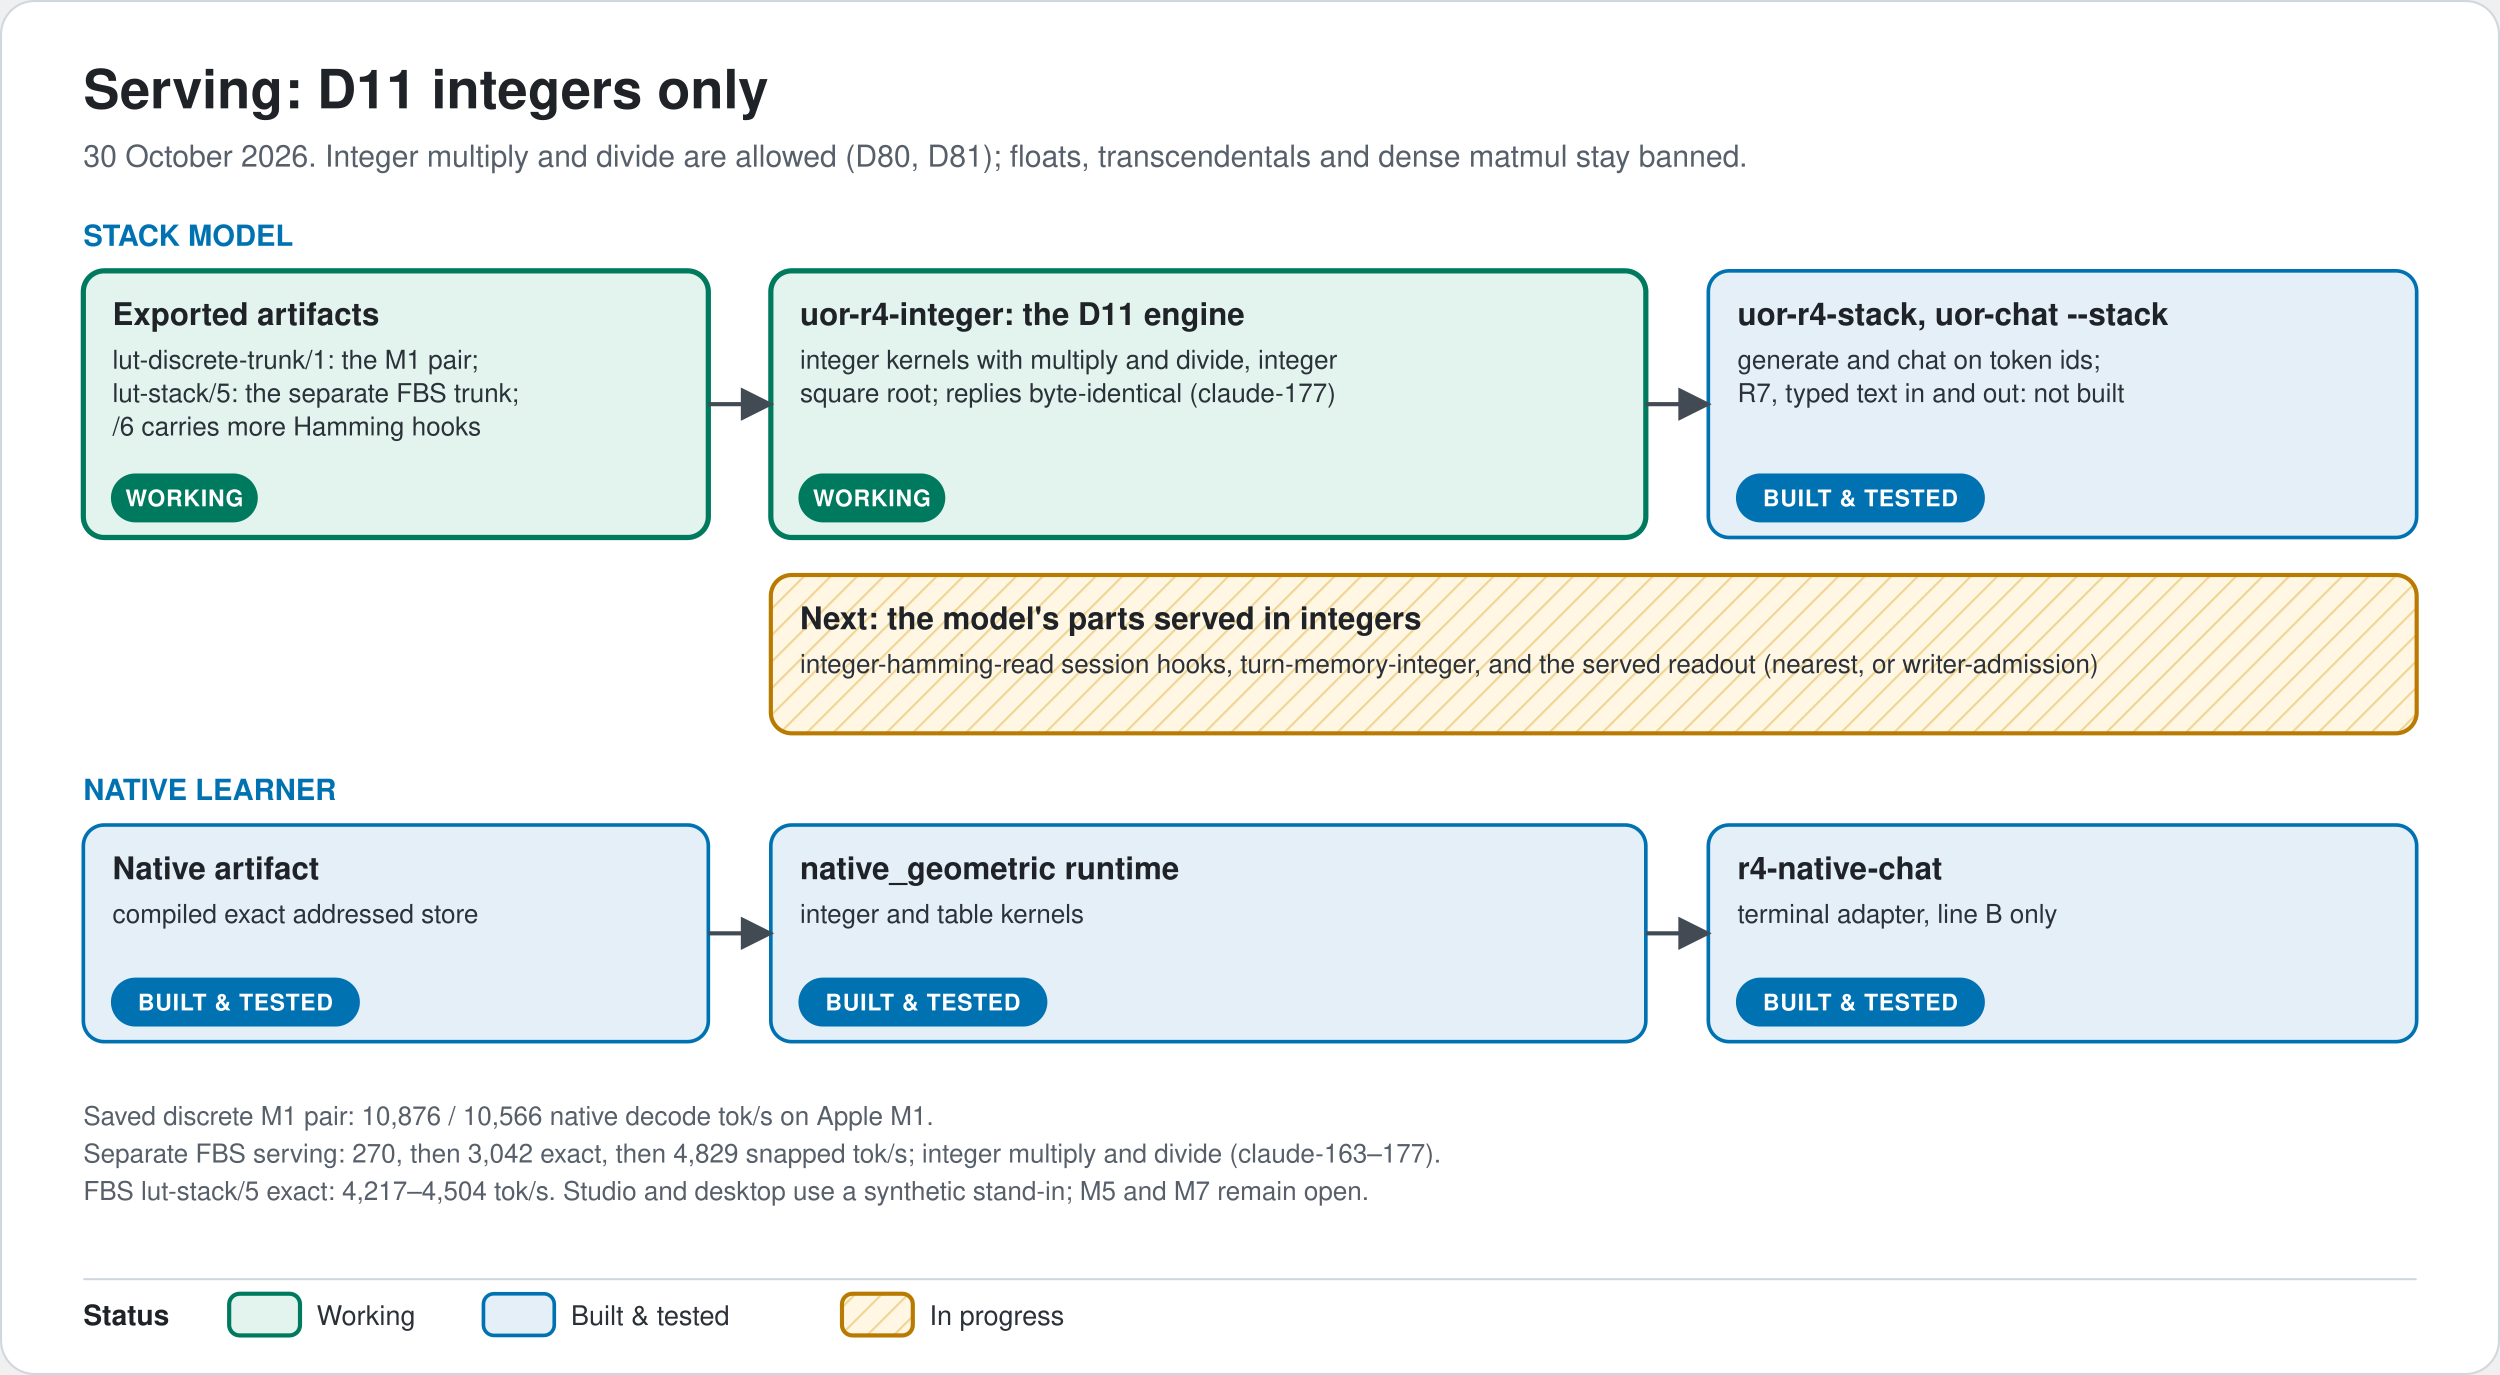
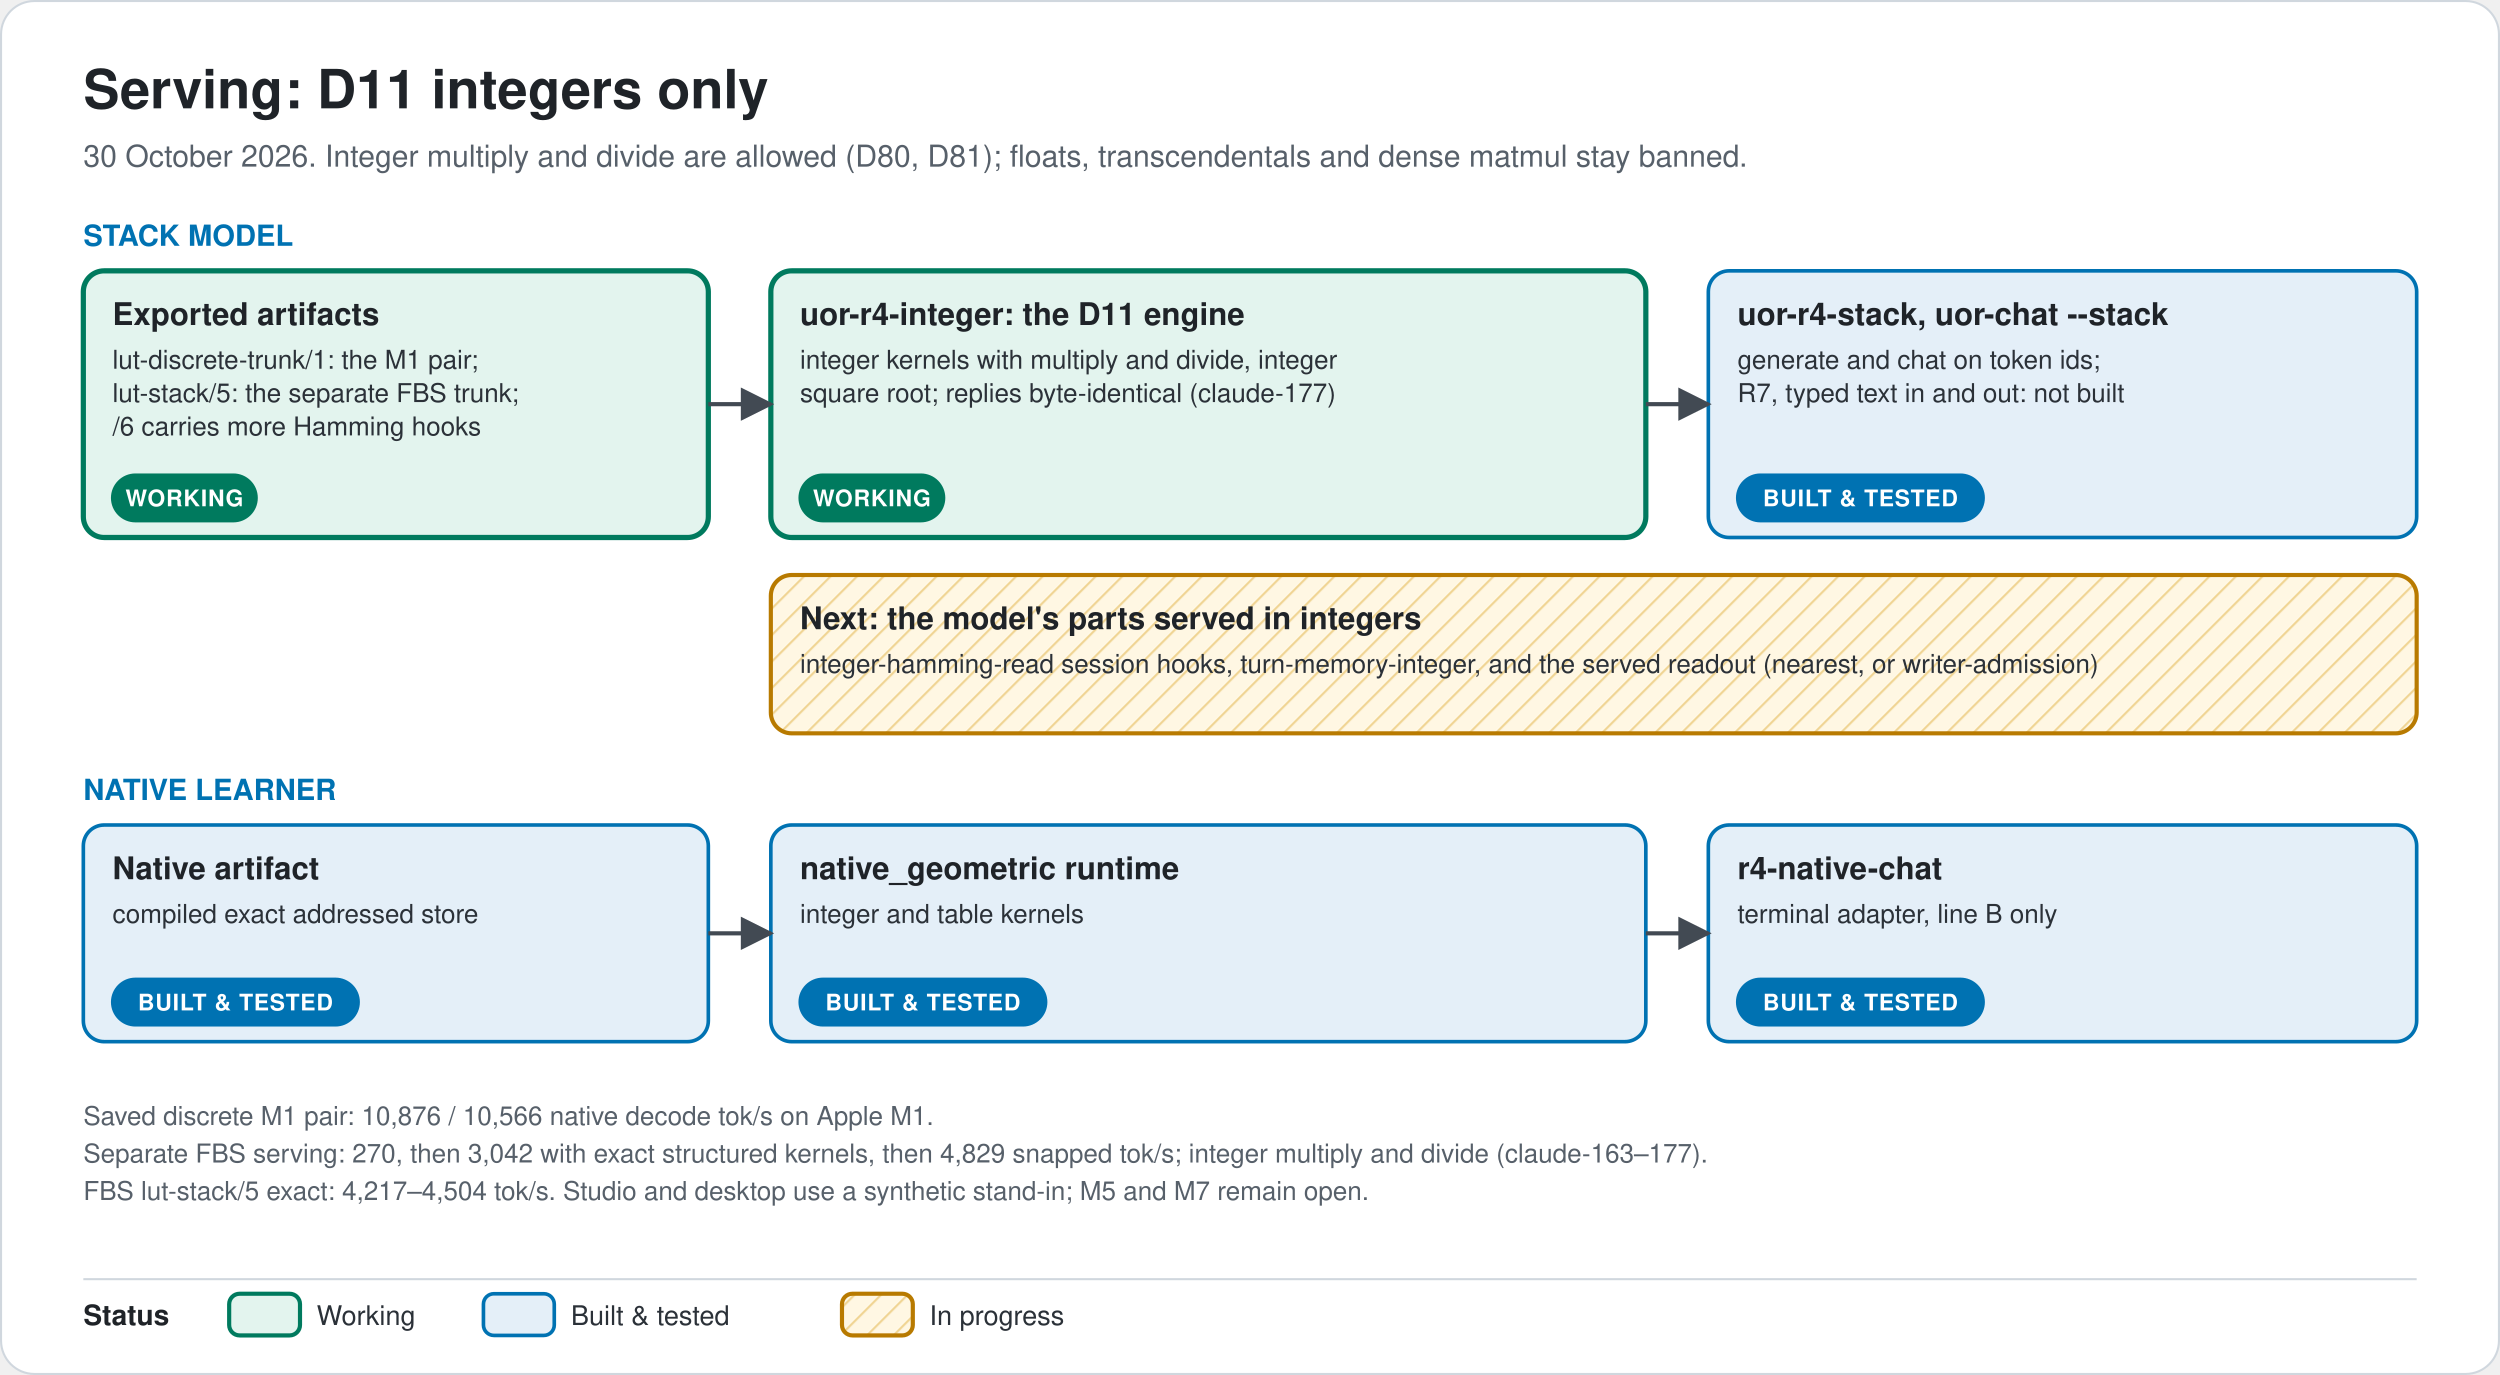
<svg xmlns="http://www.w3.org/2000/svg" viewBox="0 0 1200 660" width="1200" height="660" role="img" aria-labelledby="t d" font-family="-apple-system, BlinkMacSystemFont, 'Segoe UI', Helvetica, Arial, sans-serif">
  <defs>
    <marker id="ah" viewBox="0 0 10 10" refX="9" refY="5" markerWidth="8" markerHeight="8" orient="auto-start-reverse">
      <path d="M0,0 L10,5 L0,10 z" fill="#424A53" />
    </marker>
    <pattern id="hP" width="9" height="9" patternUnits="userSpaceOnUse" patternTransform="rotate(45)">
      <rect width="9" height="9" fill="#FFF7E3" />
      <line x1="0" y1="0" x2="0" y2="9" stroke="#F1D79A" stroke-width="2.2" />
    </pattern>
    <pattern id="hF" width="8" height="8" patternUnits="userSpaceOnUse">
      <rect width="8" height="8" fill="#F0F2F4" />
      <path d="M0,0 L8,8 M8,0 L0,8" stroke="#D3D8DD" stroke-width="1" />
    </pattern>
  </defs>
  <rect x="0.5" y="0.5" width="1199" height="659" rx="16" fill="#FFFFFF" stroke="#D0D7DE" stroke-width="1" />
  <text x="40" y="52" font-size="26" font-weight="700" fill="#1F2328" text-anchor="start">Serving: D11 integers only</text>
  <text x="40" y="80" font-size="14.5" font-weight="400" fill="#57606A" text-anchor="start">30 October 2026. Integer multiply and divide are allowed (D80, D81); floats, transcendentals and dense matmul stay banned.</text>
  <text x="40" y="118" font-size="14" font-weight="700" fill="#0072B2" text-anchor="start">STACK MODEL</text>
  <rect x="40" y="130" width="300" height="128" rx="10" fill="#E3F4EE" stroke="#007A5E" stroke-width="2.5" />
  <text x="54" y="156" font-size="15" font-weight="700" fill="#1F2328" text-anchor="start">Exported artifacts</text>
  <text x="54" y="177" font-size="12.5" font-weight="400" fill="#2B3138" text-anchor="start">lut-discrete-trunk/1: the M1 pair;</text>
  <text x="54" y="193" font-size="12.5" font-weight="400" fill="#2B3138" text-anchor="start">lut-stack/5: the separate FBS trunk;</text>
  <text x="54" y="209" font-size="12.5" font-weight="400" fill="#2B3138" text-anchor="start">/6 carries more Hamming hooks</text>
  <rect x="54" y="228" width="69" height="22" rx="11" fill="#007A5E" stroke="#007A5E" stroke-width="1.5" />
  <text x="88.5" y="243" font-size="11" font-weight="700" fill="#FFFFFF" text-anchor="middle" letter-spacing="0.4">WORKING</text>
  <rect x="370" y="130" width="420" height="128" rx="10" fill="#E3F4EE" stroke="#007A5E" stroke-width="2.5" />
  <text x="384" y="156" font-size="15" font-weight="700" fill="#1F2328" text-anchor="start">uor-r4-integer: the D11 engine</text>
  <text x="384" y="177" font-size="12.5" font-weight="400" fill="#2B3138" text-anchor="start">integer kernels with multiply and divide, integer</text>
  <text x="384" y="193" font-size="12.5" font-weight="400" fill="#2B3138" text-anchor="start">square root; replies byte-identical (claude-177)</text>
  <rect x="384" y="228" width="69" height="22" rx="11" fill="#007A5E" stroke="#007A5E" stroke-width="1.5" />
  <text x="418.5" y="243" font-size="11" font-weight="700" fill="#FFFFFF" text-anchor="middle" letter-spacing="0.4">WORKING</text>
  <rect x="820" y="130" width="340" height="128" rx="10" fill="#E4EFF8" stroke="#0072B2" stroke-width="1.75" />
  <text x="834" y="156" font-size="15" font-weight="700" fill="#1F2328" text-anchor="start">uor-r4-stack, uor-chat --stack</text>
  <text x="834" y="177" font-size="12.5" font-weight="400" fill="#2B3138" text-anchor="start">generate and chat on token ids;</text>
  <text x="834" y="193" font-size="12.5" font-weight="400" fill="#2B3138" text-anchor="start">R7, typed text in and out: not built</text>
  <rect x="834" y="228" width="118" height="22" rx="11" fill="#0072B2" stroke="#0072B2" stroke-width="1.5" />
  <text x="893" y="243" font-size="11" font-weight="700" fill="#FFFFFF" text-anchor="middle" letter-spacing="0.4">BUILT &amp; TESTED</text>
  <path d="M340,194 L370,194" fill="none" stroke="#424A53" stroke-width="2" marker-end="url(#ah)" />
  <path d="M790,194 L820,194" fill="none" stroke="#424A53" stroke-width="2" marker-end="url(#ah)" />
  <rect x="370" y="276" width="790" height="76" rx="10" fill="url(#hP)" stroke="#B87A00" stroke-width="2" />
  <text x="384" y="302" font-size="15" font-weight="700" fill="#1F2328" text-anchor="start">Next: the model's parts served in integers</text>
  <text x="384" y="323" font-size="12.5" font-weight="400" fill="#2B3138" text-anchor="start">integer-hamming-read session hooks, turn-memory-integer, and the served readout (nearest, or writer-admission)</text>
  <text x="40" y="384" font-size="14" font-weight="700" fill="#0072B2" text-anchor="start">NATIVE LEARNER</text>
  <rect x="40" y="396" width="300" height="104" rx="10" fill="#E4EFF8" stroke="#0072B2" stroke-width="1.75" />
  <text x="54" y="422" font-size="15" font-weight="700" fill="#1F2328" text-anchor="start">Native artifact</text>
  <text x="54" y="443" font-size="12.5" font-weight="400" fill="#2B3138" text-anchor="start">compiled exact addressed store</text>
  <rect x="54" y="470" width="118" height="22" rx="11" fill="#0072B2" stroke="#0072B2" stroke-width="1.5" />
  <text x="113" y="485" font-size="11" font-weight="700" fill="#FFFFFF" text-anchor="middle" letter-spacing="0.4">BUILT &amp; TESTED</text>
  <rect x="370" y="396" width="420" height="104" rx="10" fill="#E4EFF8" stroke="#0072B2" stroke-width="1.75" />
  <text x="384" y="422" font-size="15" font-weight="700" fill="#1F2328" text-anchor="start">native_geometric runtime</text>
  <text x="384" y="443" font-size="12.5" font-weight="400" fill="#2B3138" text-anchor="start">integer and table kernels</text>
  <rect x="384" y="470" width="118" height="22" rx="11" fill="#0072B2" stroke="#0072B2" stroke-width="1.5" />
  <text x="443" y="485" font-size="11" font-weight="700" fill="#FFFFFF" text-anchor="middle" letter-spacing="0.4">BUILT &amp; TESTED</text>
  <rect x="820" y="396" width="340" height="104" rx="10" fill="#E4EFF8" stroke="#0072B2" stroke-width="1.75" />
  <text x="834" y="422" font-size="15" font-weight="700" fill="#1F2328" text-anchor="start">r4-native-chat</text>
  <text x="834" y="443" font-size="12.5" font-weight="400" fill="#2B3138" text-anchor="start">terminal adapter, line B only</text>
  <rect x="834" y="470" width="118" height="22" rx="11" fill="#0072B2" stroke="#0072B2" stroke-width="1.5" />
  <text x="893" y="485" font-size="11" font-weight="700" fill="#FFFFFF" text-anchor="middle" letter-spacing="0.4">BUILT &amp; TESTED</text>
  <path d="M340,448 L370,448" fill="none" stroke="#424A53" stroke-width="2" marker-end="url(#ah)" />
  <path d="M790,448 L820,448" fill="none" stroke="#424A53" stroke-width="2" marker-end="url(#ah)" />
  <text x="40" y="540" font-size="12.5" font-weight="400" fill="#57606A" text-anchor="start">Saved discrete M1 pair: 10,876 / 10,566 native decode tok/s on Apple M1.</text>
-   <text x="40" y="558" font-size="12.5" font-weight="400" fill="#57606A" text-anchor="start">Separate FBS serving: 270, then 3,042 exact, then 4,829 snapped tok/s; integer multiply and divide (claude-163–177).</text>
+   <text x="40" y="558" font-size="12.5" font-weight="400" fill="#57606A" text-anchor="start">Separate FBS serving: 270, then 3,042 with exact structured kernels, then 4,829 snapped tok/s; integer multiply and divide (claude-163–177).</text>
  <text x="40" y="576" font-size="12.5" font-weight="400" fill="#57606A" text-anchor="start">FBS lut-stack/5 exact: 4,217–4,504 tok/s. Studio and desktop use a synthetic stand-in; M5 and M7 remain open.</text>
  <path d="M40,614 L1160,614" fill="none" stroke="#D0D7DE" stroke-width="1" />
  <text x="40" y="636" font-size="13.5" font-weight="700" fill="#1F2328" text-anchor="start">Status</text>
  <rect x="110" y="621" width="34" height="20" rx="5" fill="#E3F4EE" stroke="#007A5E" stroke-width="2" />
  <text x="152" y="636" font-size="13" font-weight="400" fill="#2B3138" text-anchor="start">Working</text>
  <rect x="232.05" y="621" width="34" height="20" rx="5" fill="#E4EFF8" stroke="#0072B2" stroke-width="1.75" />
  <text x="274.05" y="636" font-size="13" font-weight="400" fill="#2B3138" text-anchor="start">Built &amp; tested</text>
  <rect x="404.15" y="621" width="34" height="20" rx="5" fill="url(#hP)" stroke="#B87A00" stroke-width="2" />
  <text x="446.15" y="636" font-size="13" font-weight="400" fill="#2B3138" text-anchor="start">In progress</text>
</svg>
